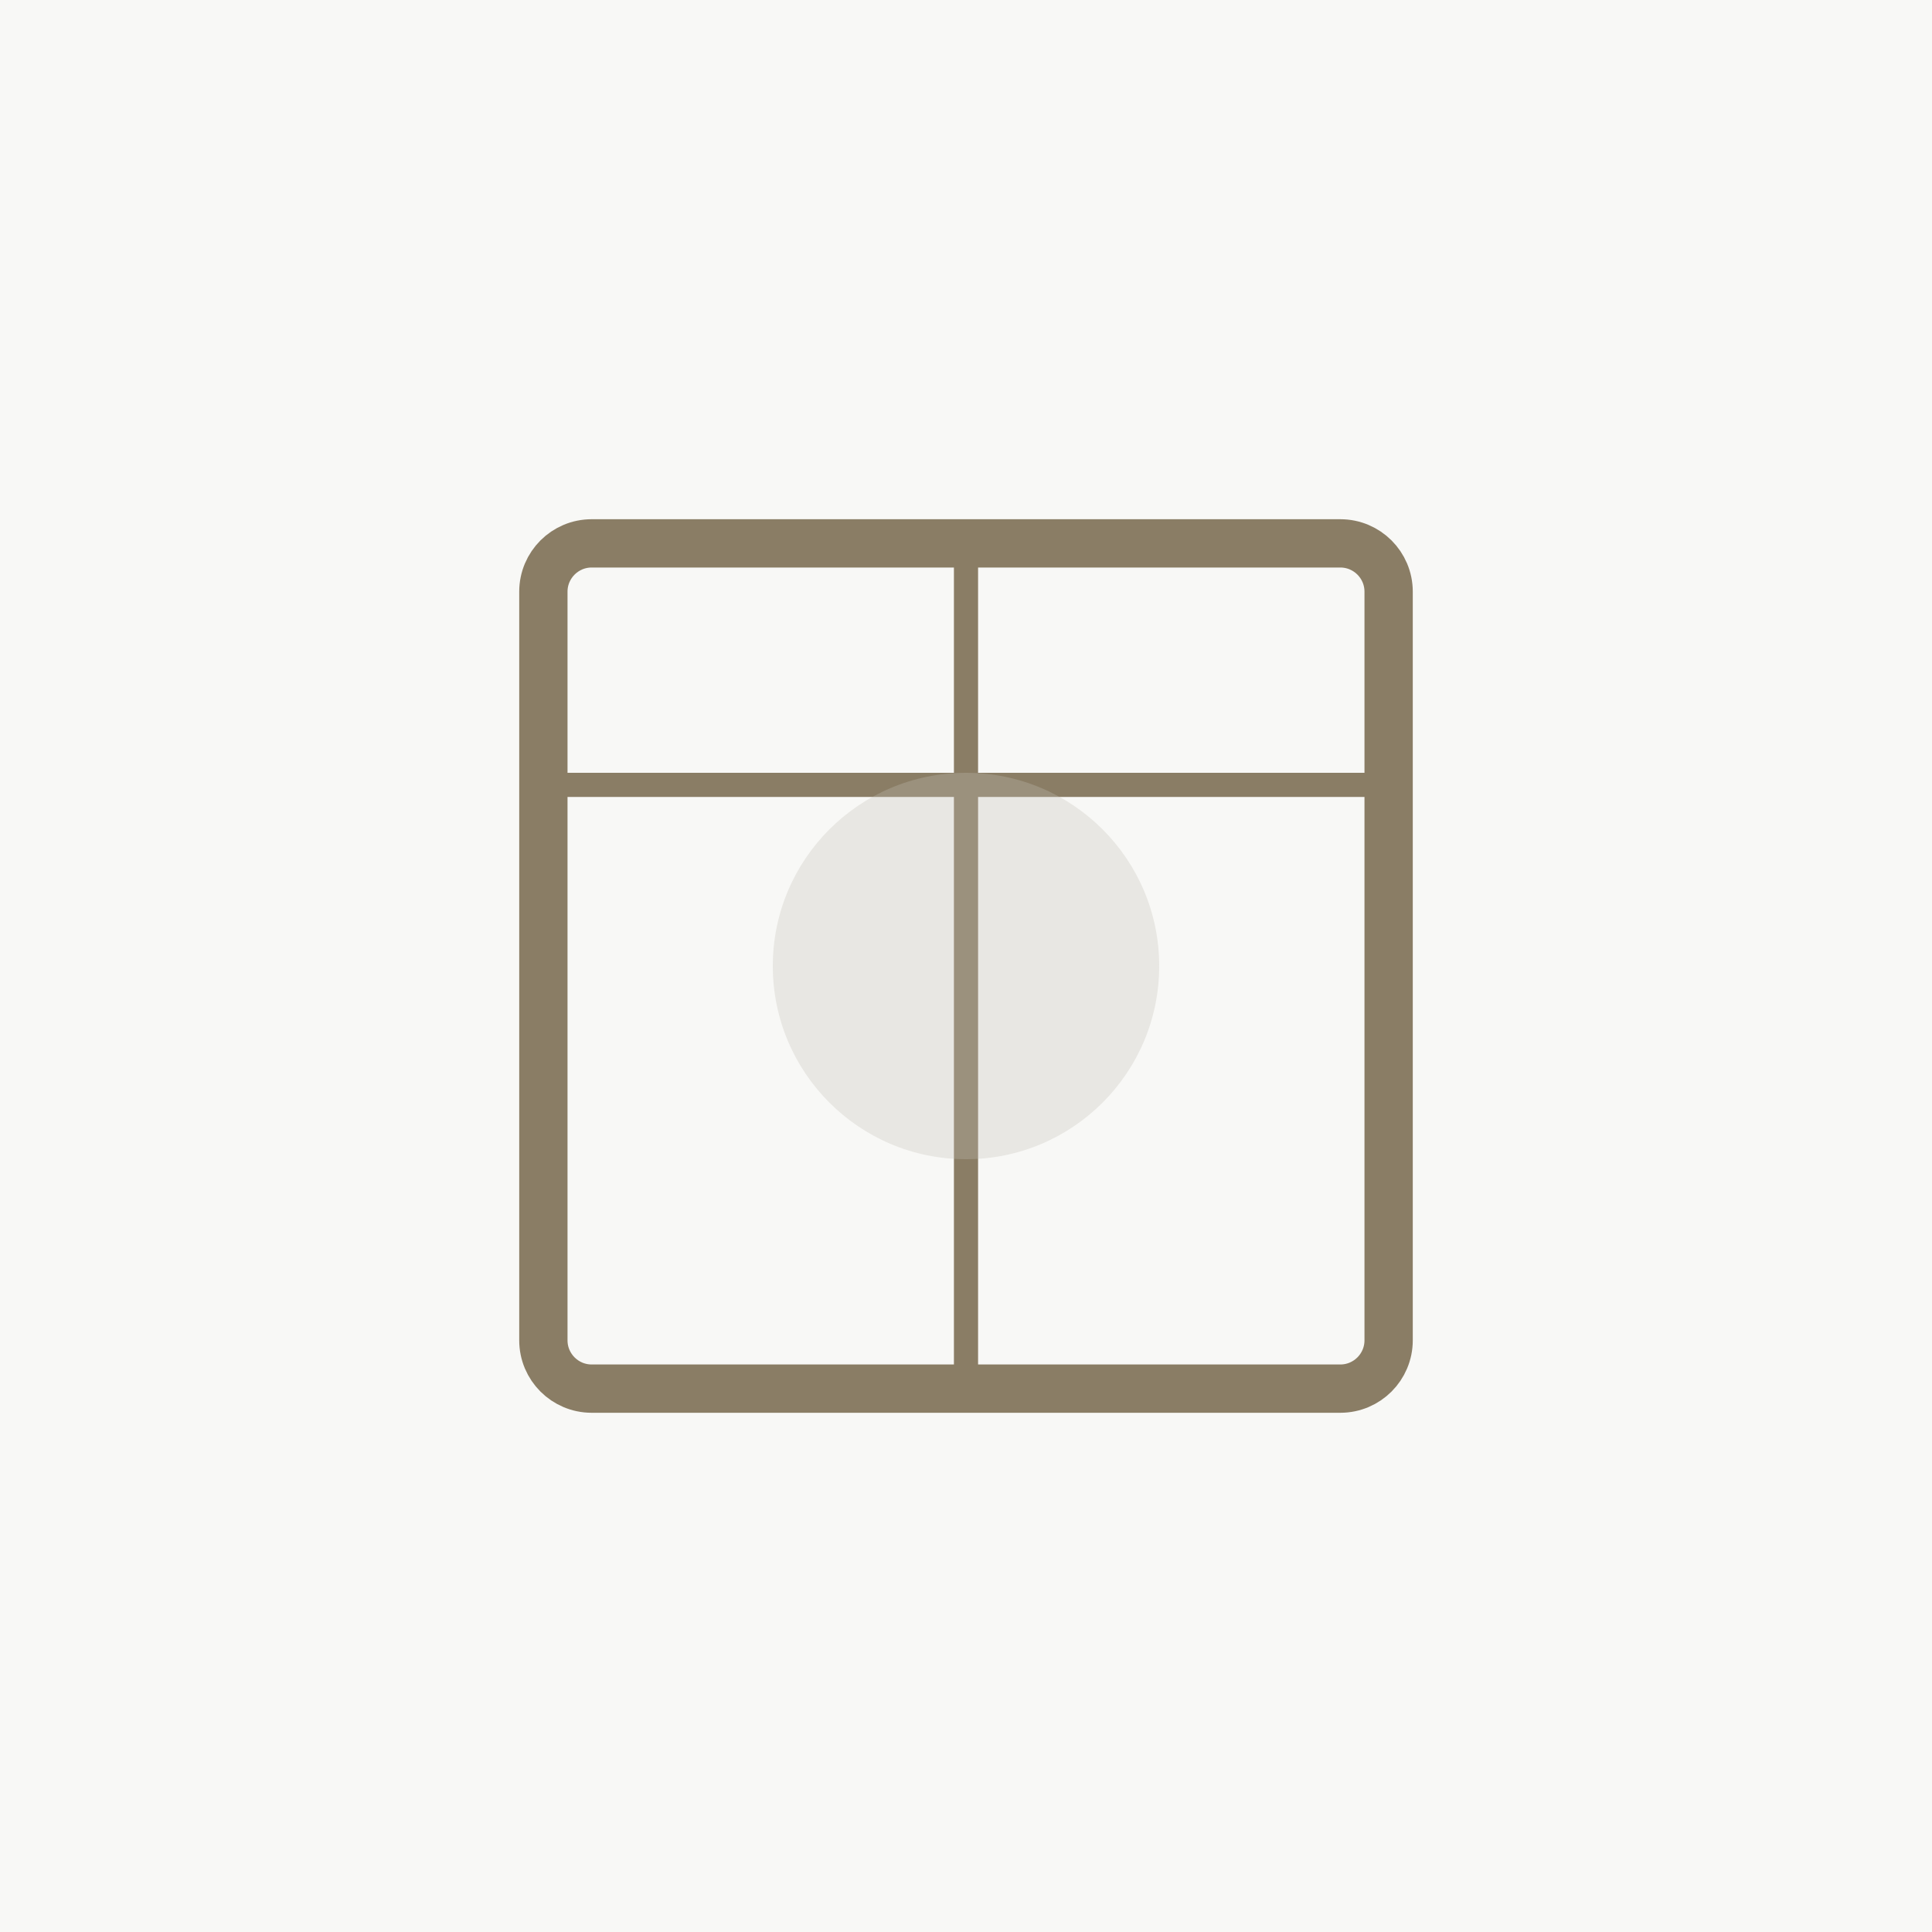
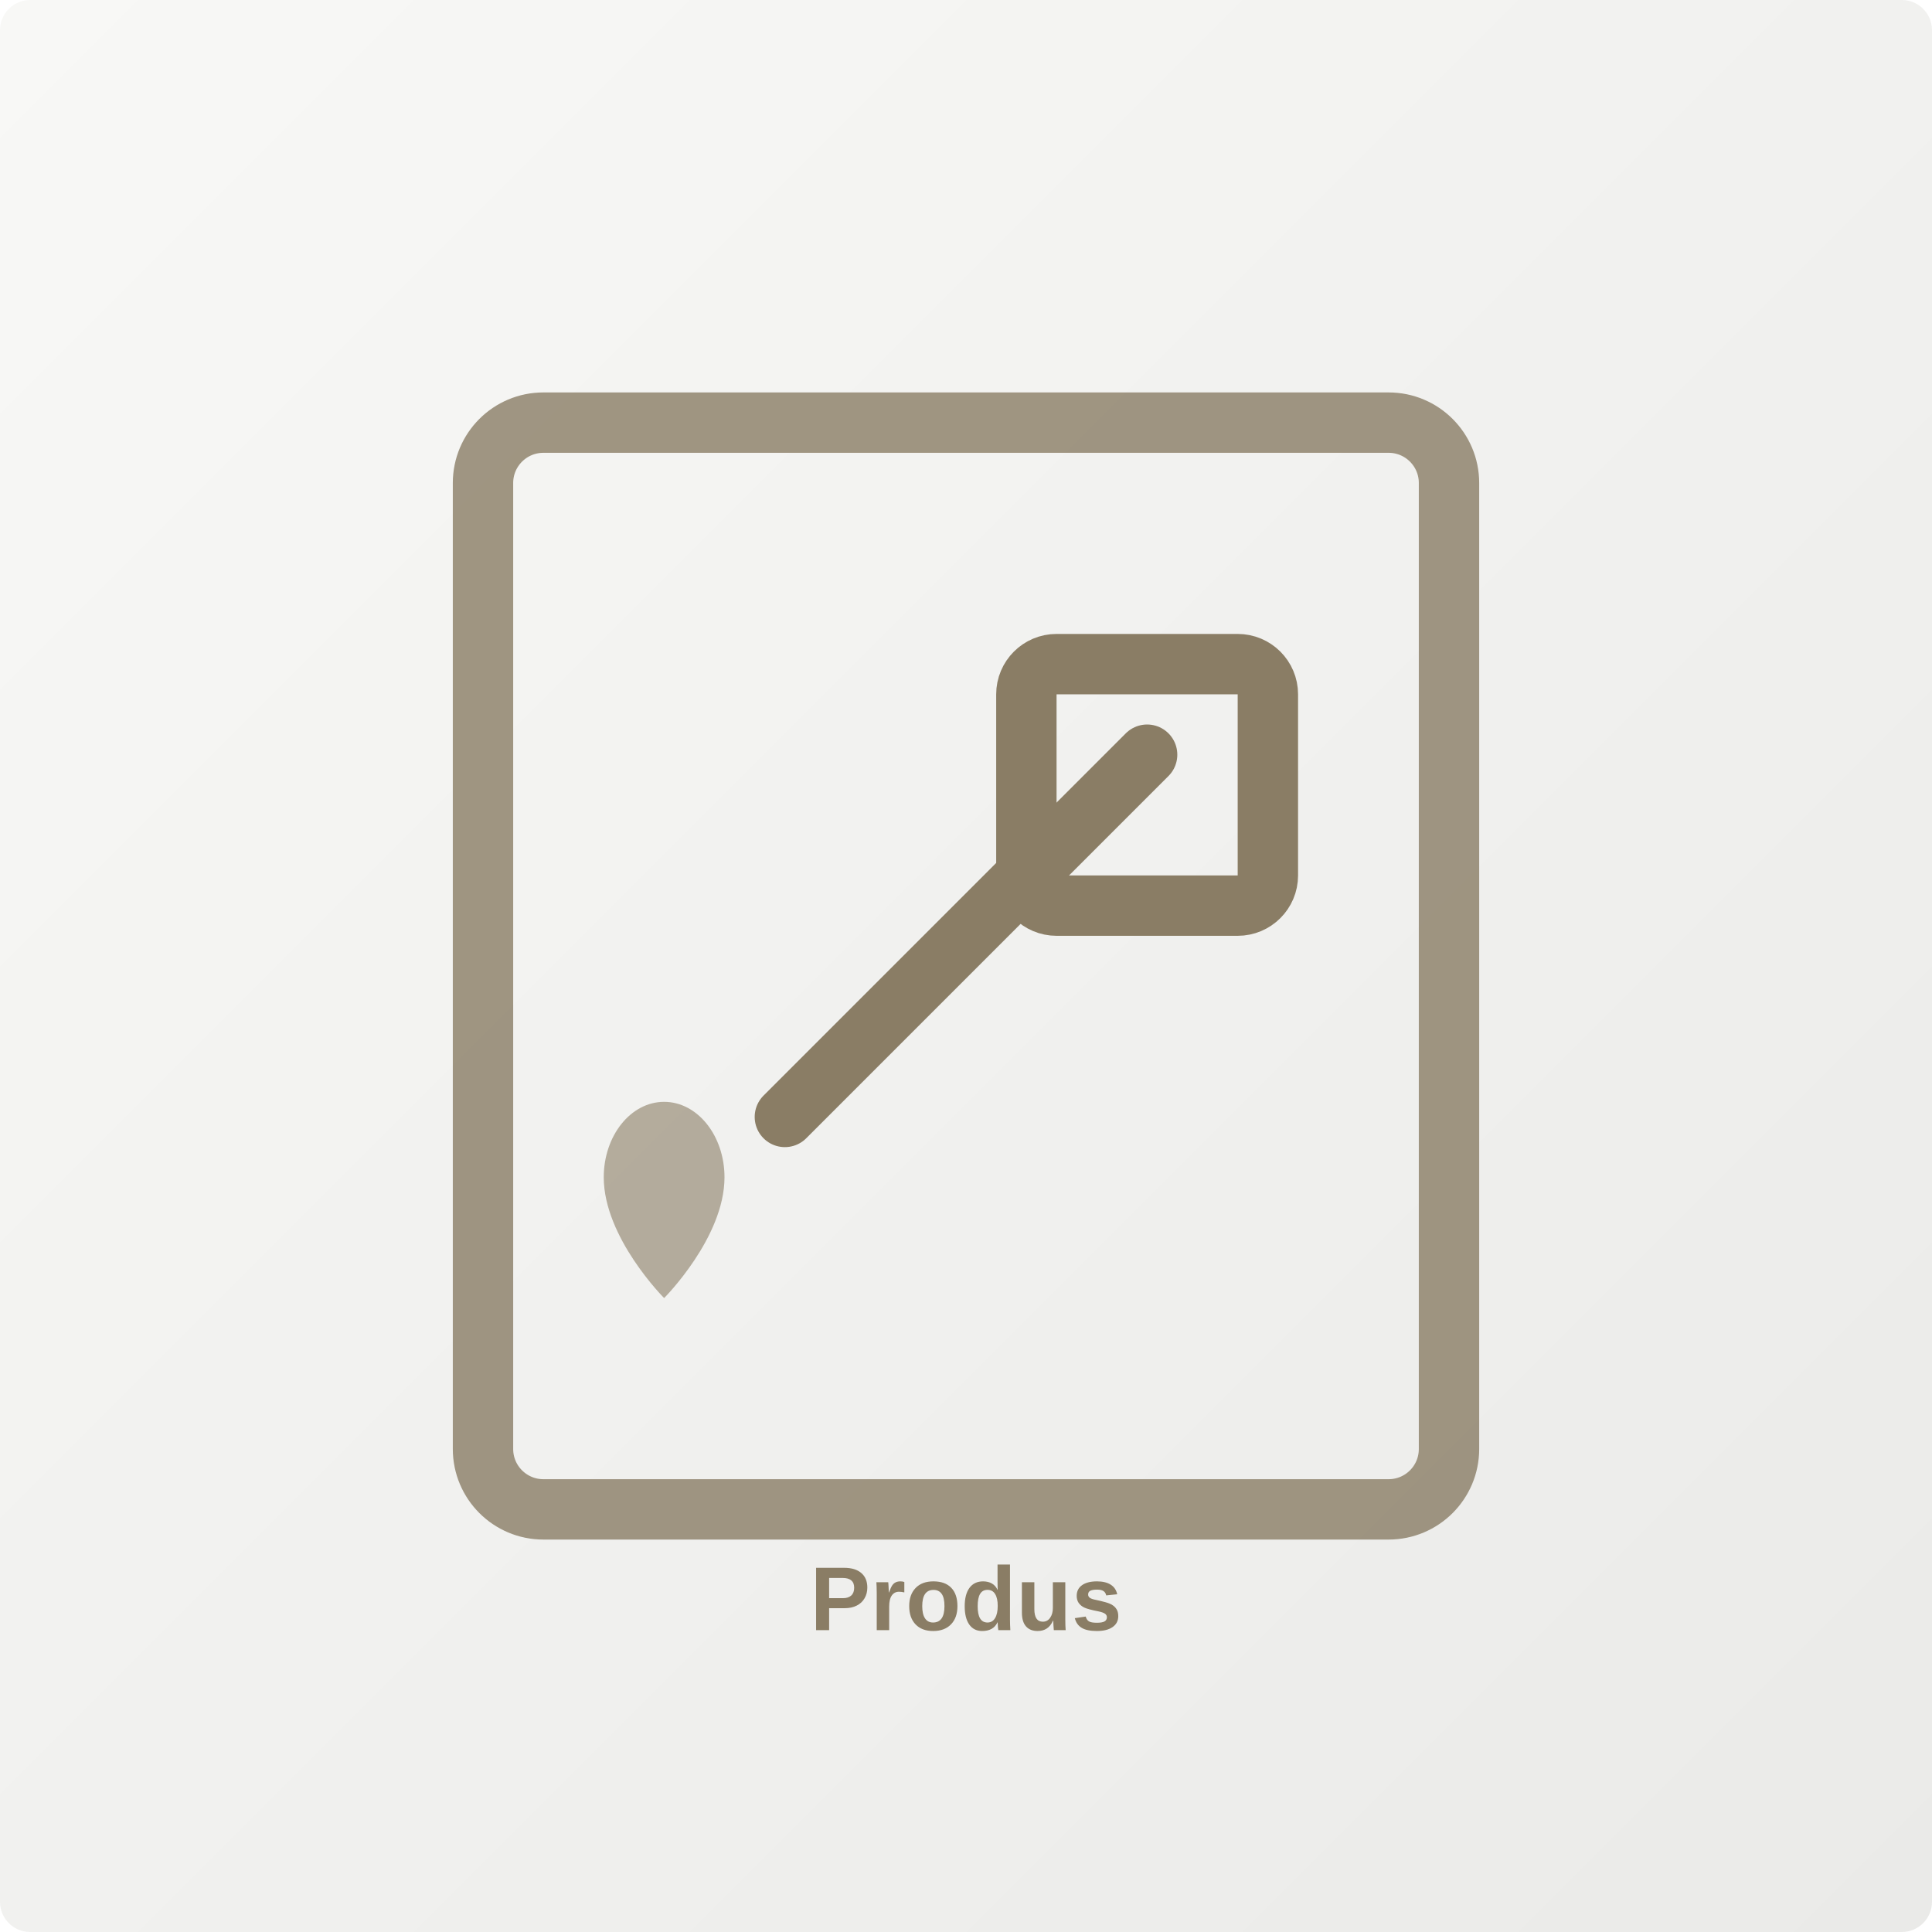
- <svg xmlns="http://www.w3.org/2000/svg" width="800" height="800" viewBox="0 0 800 800" fill="none">
-   <rect width="800" height="800" fill="#f8f8f6" />
-   <rect x="225" y="225" width="350" height="350" rx="20" stroke="#8a7d65" stroke-width="20" fill="none" />
-   <path d="M225 325 L575 325" stroke="#8a7d65" stroke-width="10" />
-   <path d="M400 225 L400 575" stroke="#8a7d65" stroke-width="10" />
-   <circle cx="400" cy="400" r="80" fill="#c3beb4" fill-opacity="0.3" />
+ <svg xmlns="http://www.w3.org/2000/svg" width="512" height="512" viewBox="0 0 512 512" fill="none">
+   <rect width="512" height="512" rx="8" fill="url(#paint0_linear)" />
+   <rect x="128" y="112" width="256" height="288" rx="16" stroke="#8A7D65" stroke-width="16" stroke-opacity="0.8" />
+   <path d="M208 296L304 200" stroke="#8A7D65" stroke-width="16" stroke-linecap="round" stroke-linejoin="round" />
+   <path d="M192 312C192 328 176 344 176 344C176 344 160 328 160 312C160 300.954 167.163 292 176 292C184.837 292 192 300.954 192 312Z" fill="#8A7D65" fill-opacity="0.6" />
+   <rect x="272" y="176" width="64" height="64" rx="8" stroke="#8A7D65" stroke-width="16" stroke-linecap="round" stroke-linejoin="round" />
+   <text x="256" y="432" text-anchor="middle" font-family="Arial" font-size="24" font-weight="bold" fill="#8A7D65">Produs</text>
+   <defs>
+     <linearGradient id="paint0_linear" x1="0" y1="0" x2="512" y2="512" gradientUnits="userSpaceOnUse">
+       <stop stop-color="#F8F8F6" />
+       <stop offset="1" stop-color="#EAEAE8" />
+     </linearGradient>
+   </defs>
</svg>
